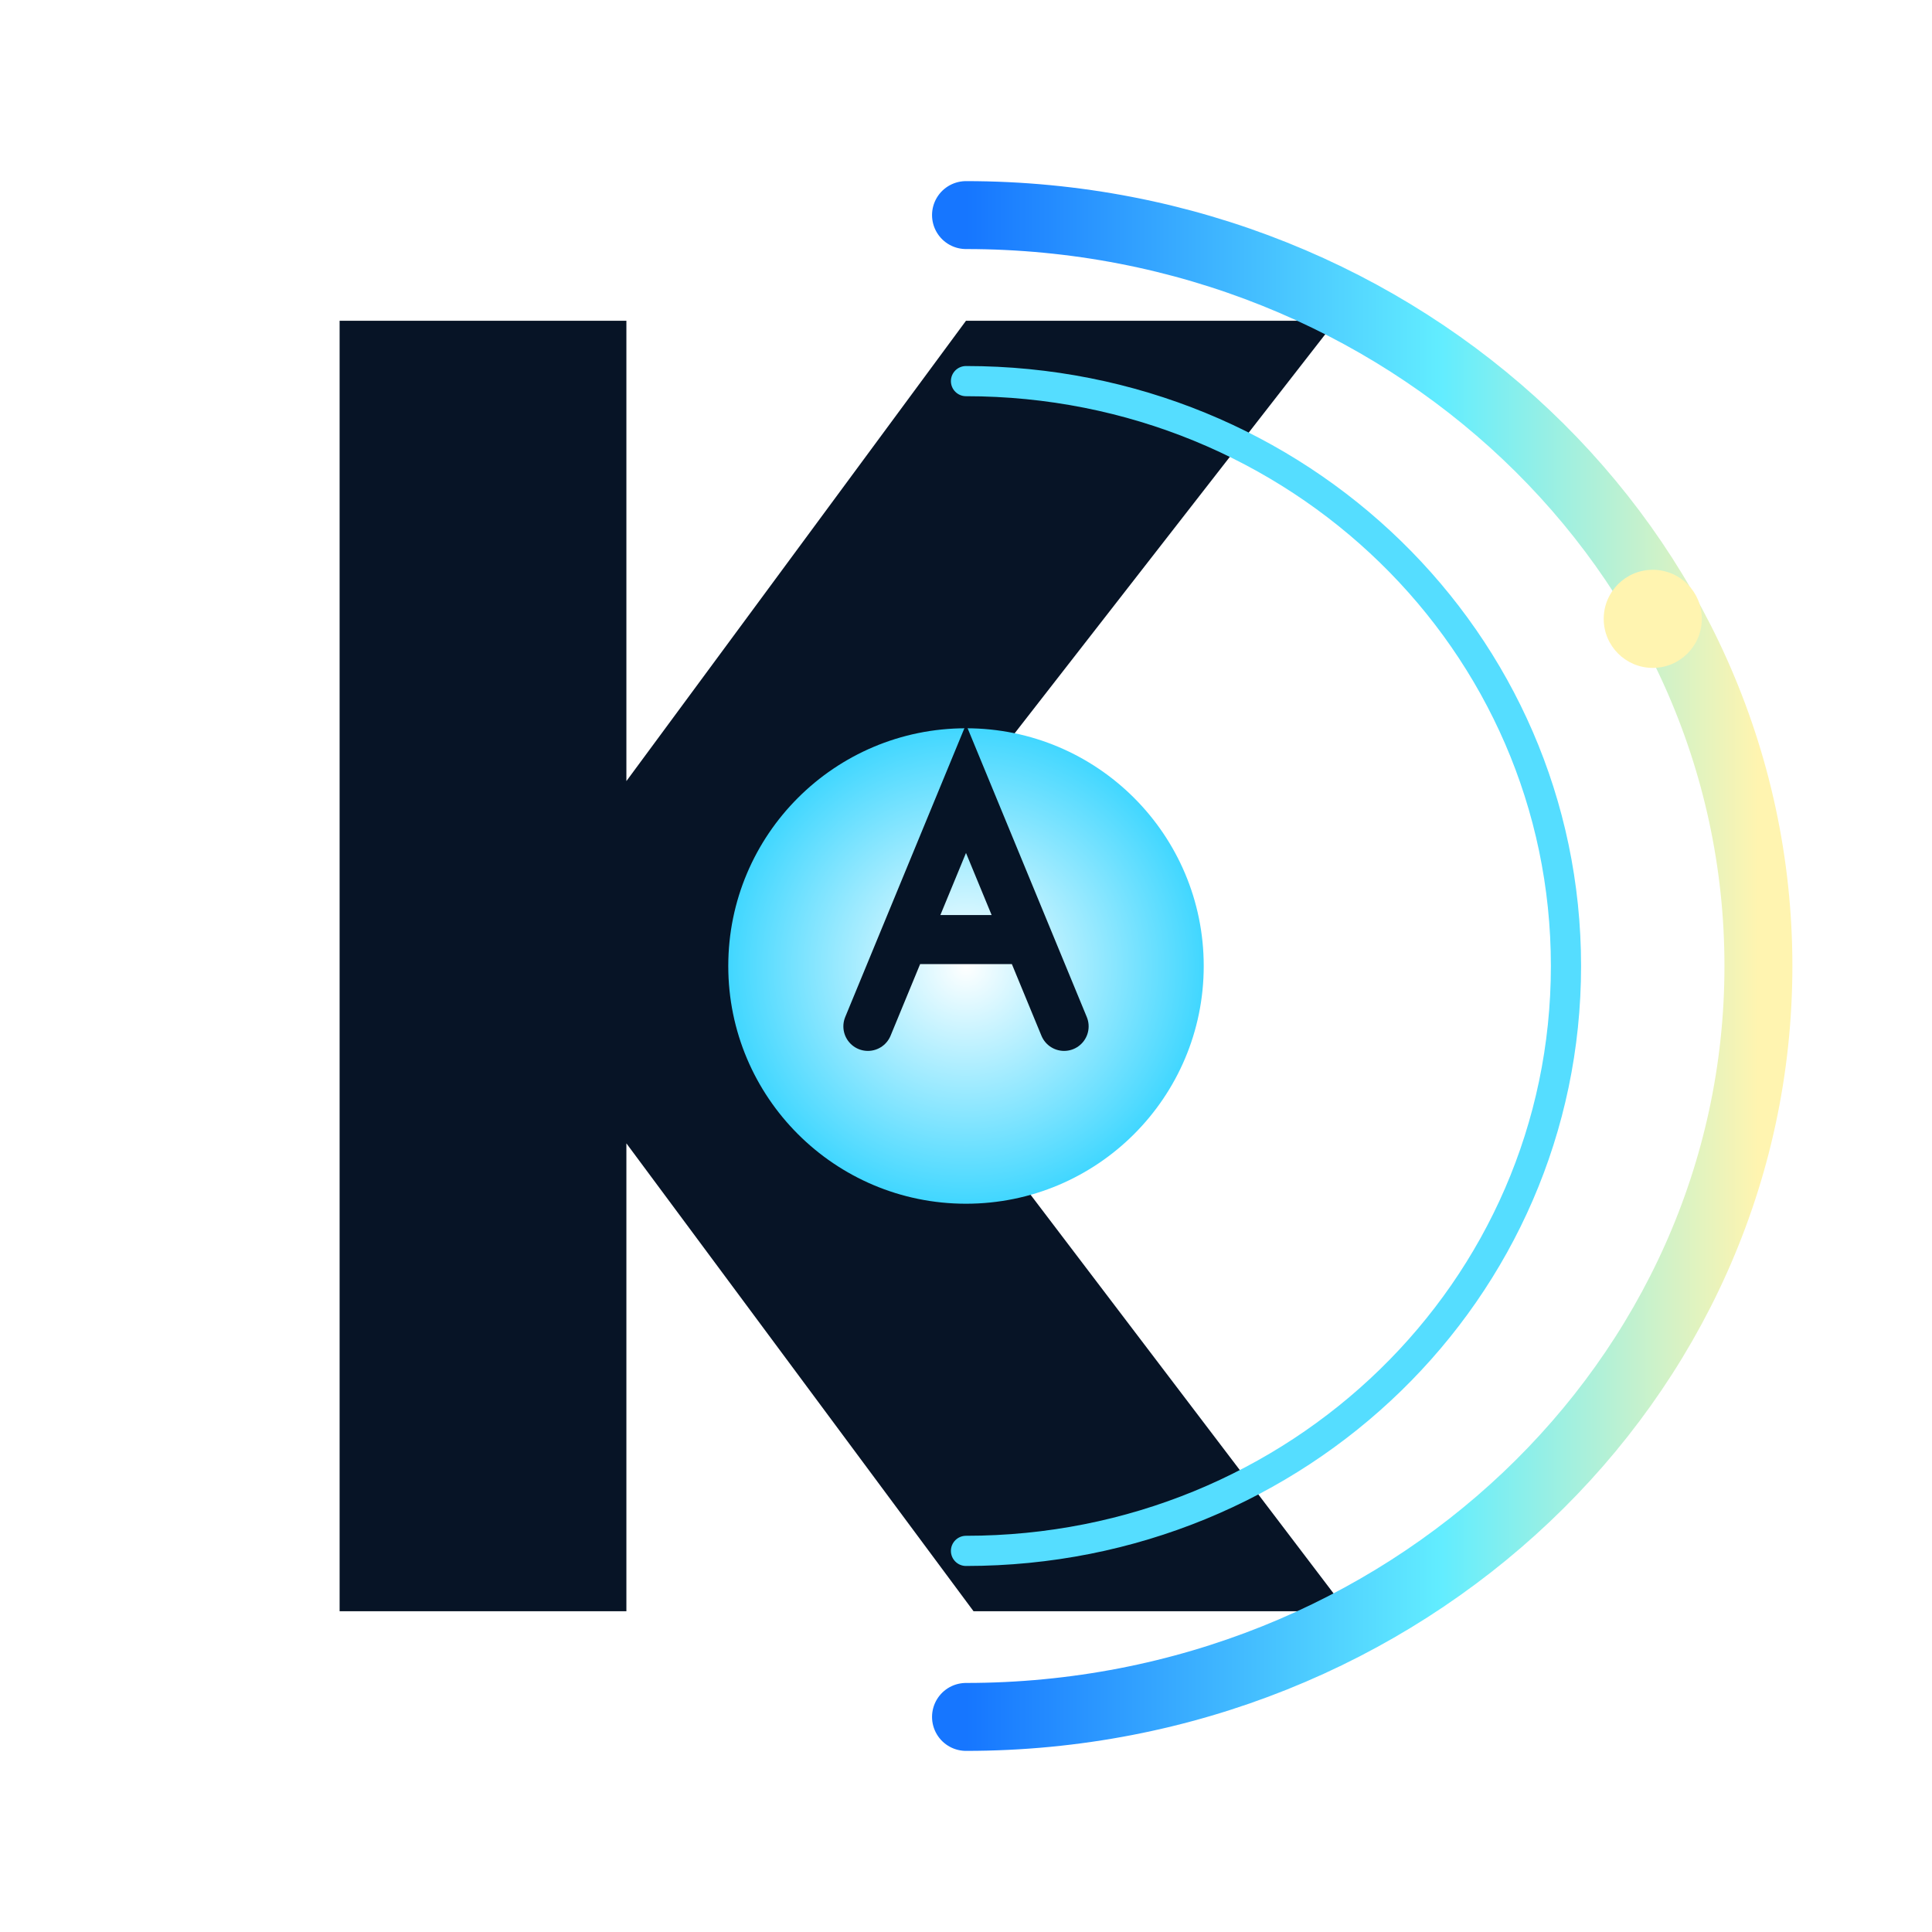
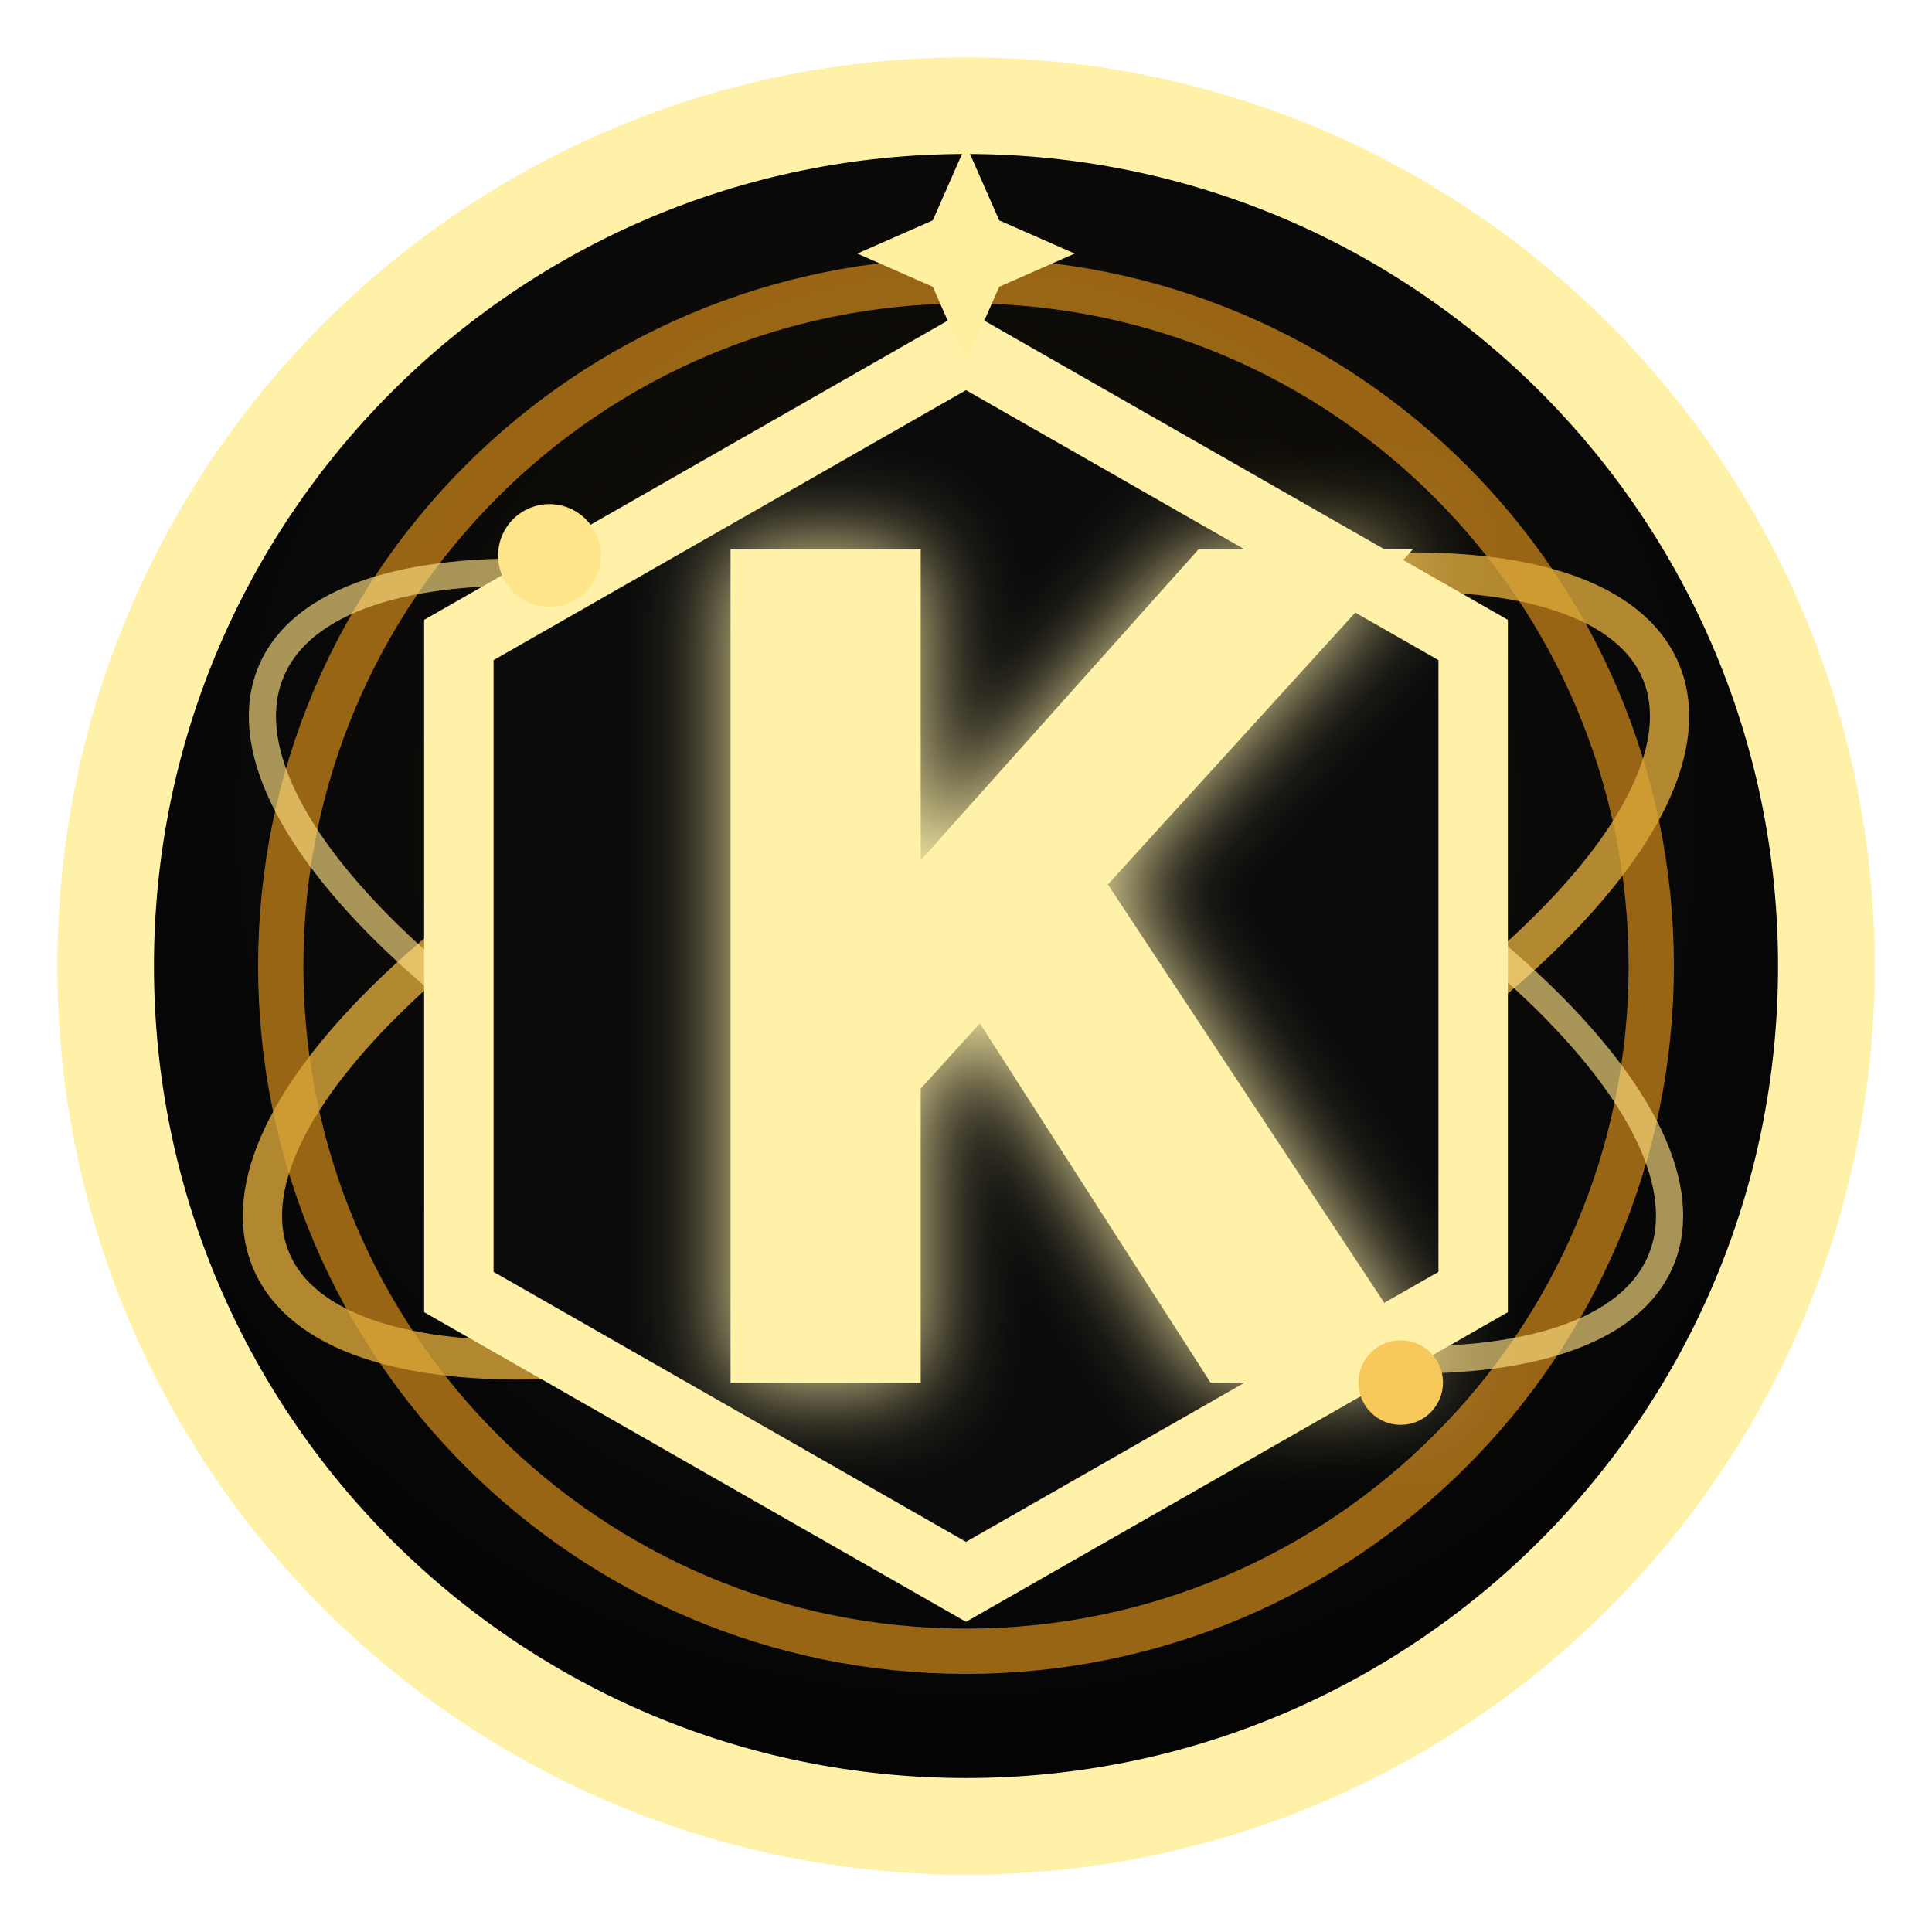
- <svg xmlns="http://www.w3.org/2000/svg" viewBox="0 0 512 512" role="img" aria-labelledby="t d">
+ <svg xmlns="http://www.w3.org/2000/svg" width="32" height="32" viewBox="0 0 32 32" role="img" aria-label="KAIOS">
  <defs>
-     <radialGradient id="c">
-       <stop stop-color="#fff" />
-       <stop offset="1" stop-color="#42d7ff" />
+     <radialGradient id="bg" cx="50%" cy="42%" r="70%">
+       <stop offset="0%" stop-color="#1b1406" />
+       <stop offset="55%" stop-color="#080808" />
+       <stop offset="100%" stop-color="#000000" />
    </radialGradient>
-     <linearGradient id="o">
-       <stop stop-color="#1676ff" />
-       <stop offset=".6" stop-color="#62edff" />
-       <stop offset="1" stop-color="#fff4b0" />
+     <linearGradient id="gold" x1="7" y1="5" x2="25" y2="27">
+       <stop offset="0%" stop-color="#fff1a8" />
+       <stop offset="35%" stop-color="#f6c34a" />
+       <stop offset="70%" stop-color="#b87312" />
+       <stop offset="100%" stop-color="#ffe07a" />
    </linearGradient>
+     <linearGradient id="darkGold" x1="10" y1="8" x2="22" y2="24">
+       <stop offset="0%" stop-color="#f4c75c" />
+       <stop offset="100%" stop-color="#8a520b" />
+     </linearGradient>
+     <filter id="glow" x="-40%" y="-40%" width="180%" height="180%">
+       <feGaussianBlur stdDeviation="0.75" result="blur" />
+       <feMerge>
+         <feMergeNode in="blur" />
+         <feMergeNode in="SourceGraphic" />
+       </feMerge>
+     </filter>
  </defs>
-   <path d="M90 85v342h76V303l92 124h99L224 252 354 85h-98l-90 122V85z" fill="#071426" />
-   <path d="M256 57c116 0 210 89 210 199s-94 199-210 199" fill="none" stroke="url(#o)" stroke-width="18" stroke-linecap="round" />
-   <path d="M256 101c88 0 159 69 159 155s-71 155-159 155" fill="none" stroke="#55ddff" stroke-width="8" stroke-linecap="round" />
-   <circle cx="256" cy="256" r="63" fill="url(#c)" />
-   <path d="M230 272l26-63 26 63m-42-23h32" fill="none" stroke="#061426" stroke-width="13" stroke-linecap="round" />
-   <circle cx="438" cy="164" r="13" fill="#fff4b0" />
+   <circle cx="16" cy="16" r="15" fill="url(#bg)" />
+   <circle cx="16" cy="16" r="14.25" fill="none" stroke="url(#gold)" stroke-width="1.6" />
+   <circle cx="16" cy="16" r="11.35" fill="none" stroke="#9f6a16" stroke-width="0.75" opacity="0.95" />
+   <ellipse cx="16" cy="16" rx="12.5" ry="4.7" fill="none" stroke="#dca83a" stroke-width="0.65" opacity="0.8" transform="rotate(-23 16 16)" />
+   <ellipse cx="16" cy="16" rx="12.5" ry="4.7" fill="none" stroke="#ffe082" stroke-width="0.45" opacity="0.65" transform="rotate(23 16 16)" />
+   <polygon points="16,5.8 24.4,10.6 24.4,21.4 16,26.2 7.6,21.4 7.6,10.6" fill="#0b0b0b" stroke="url(#gold)" stroke-width="1.15" />
+   <path d="M12.1 9.1h3.15v5.15l4.6-5.15h3.55l-5.05 5.55 5.45 8.25h-3.75l-3.82-5.95-.98 1.08v4.87H12.1z" fill="url(#gold)" filter="url(#glow)" />
+   <circle cx="9.1" cy="9.2" r="0.85" fill="#ffe58a" />
+   <circle cx="23.2" cy="22.9" r="0.7" fill="#f7c85a" />
+   <path d="M16 2.4l.55 1.25 1.25.55-1.25.55L16 6l-.55-1.25-1.25-.55 1.25-.55z" fill="#fff0a1" />
</svg>
